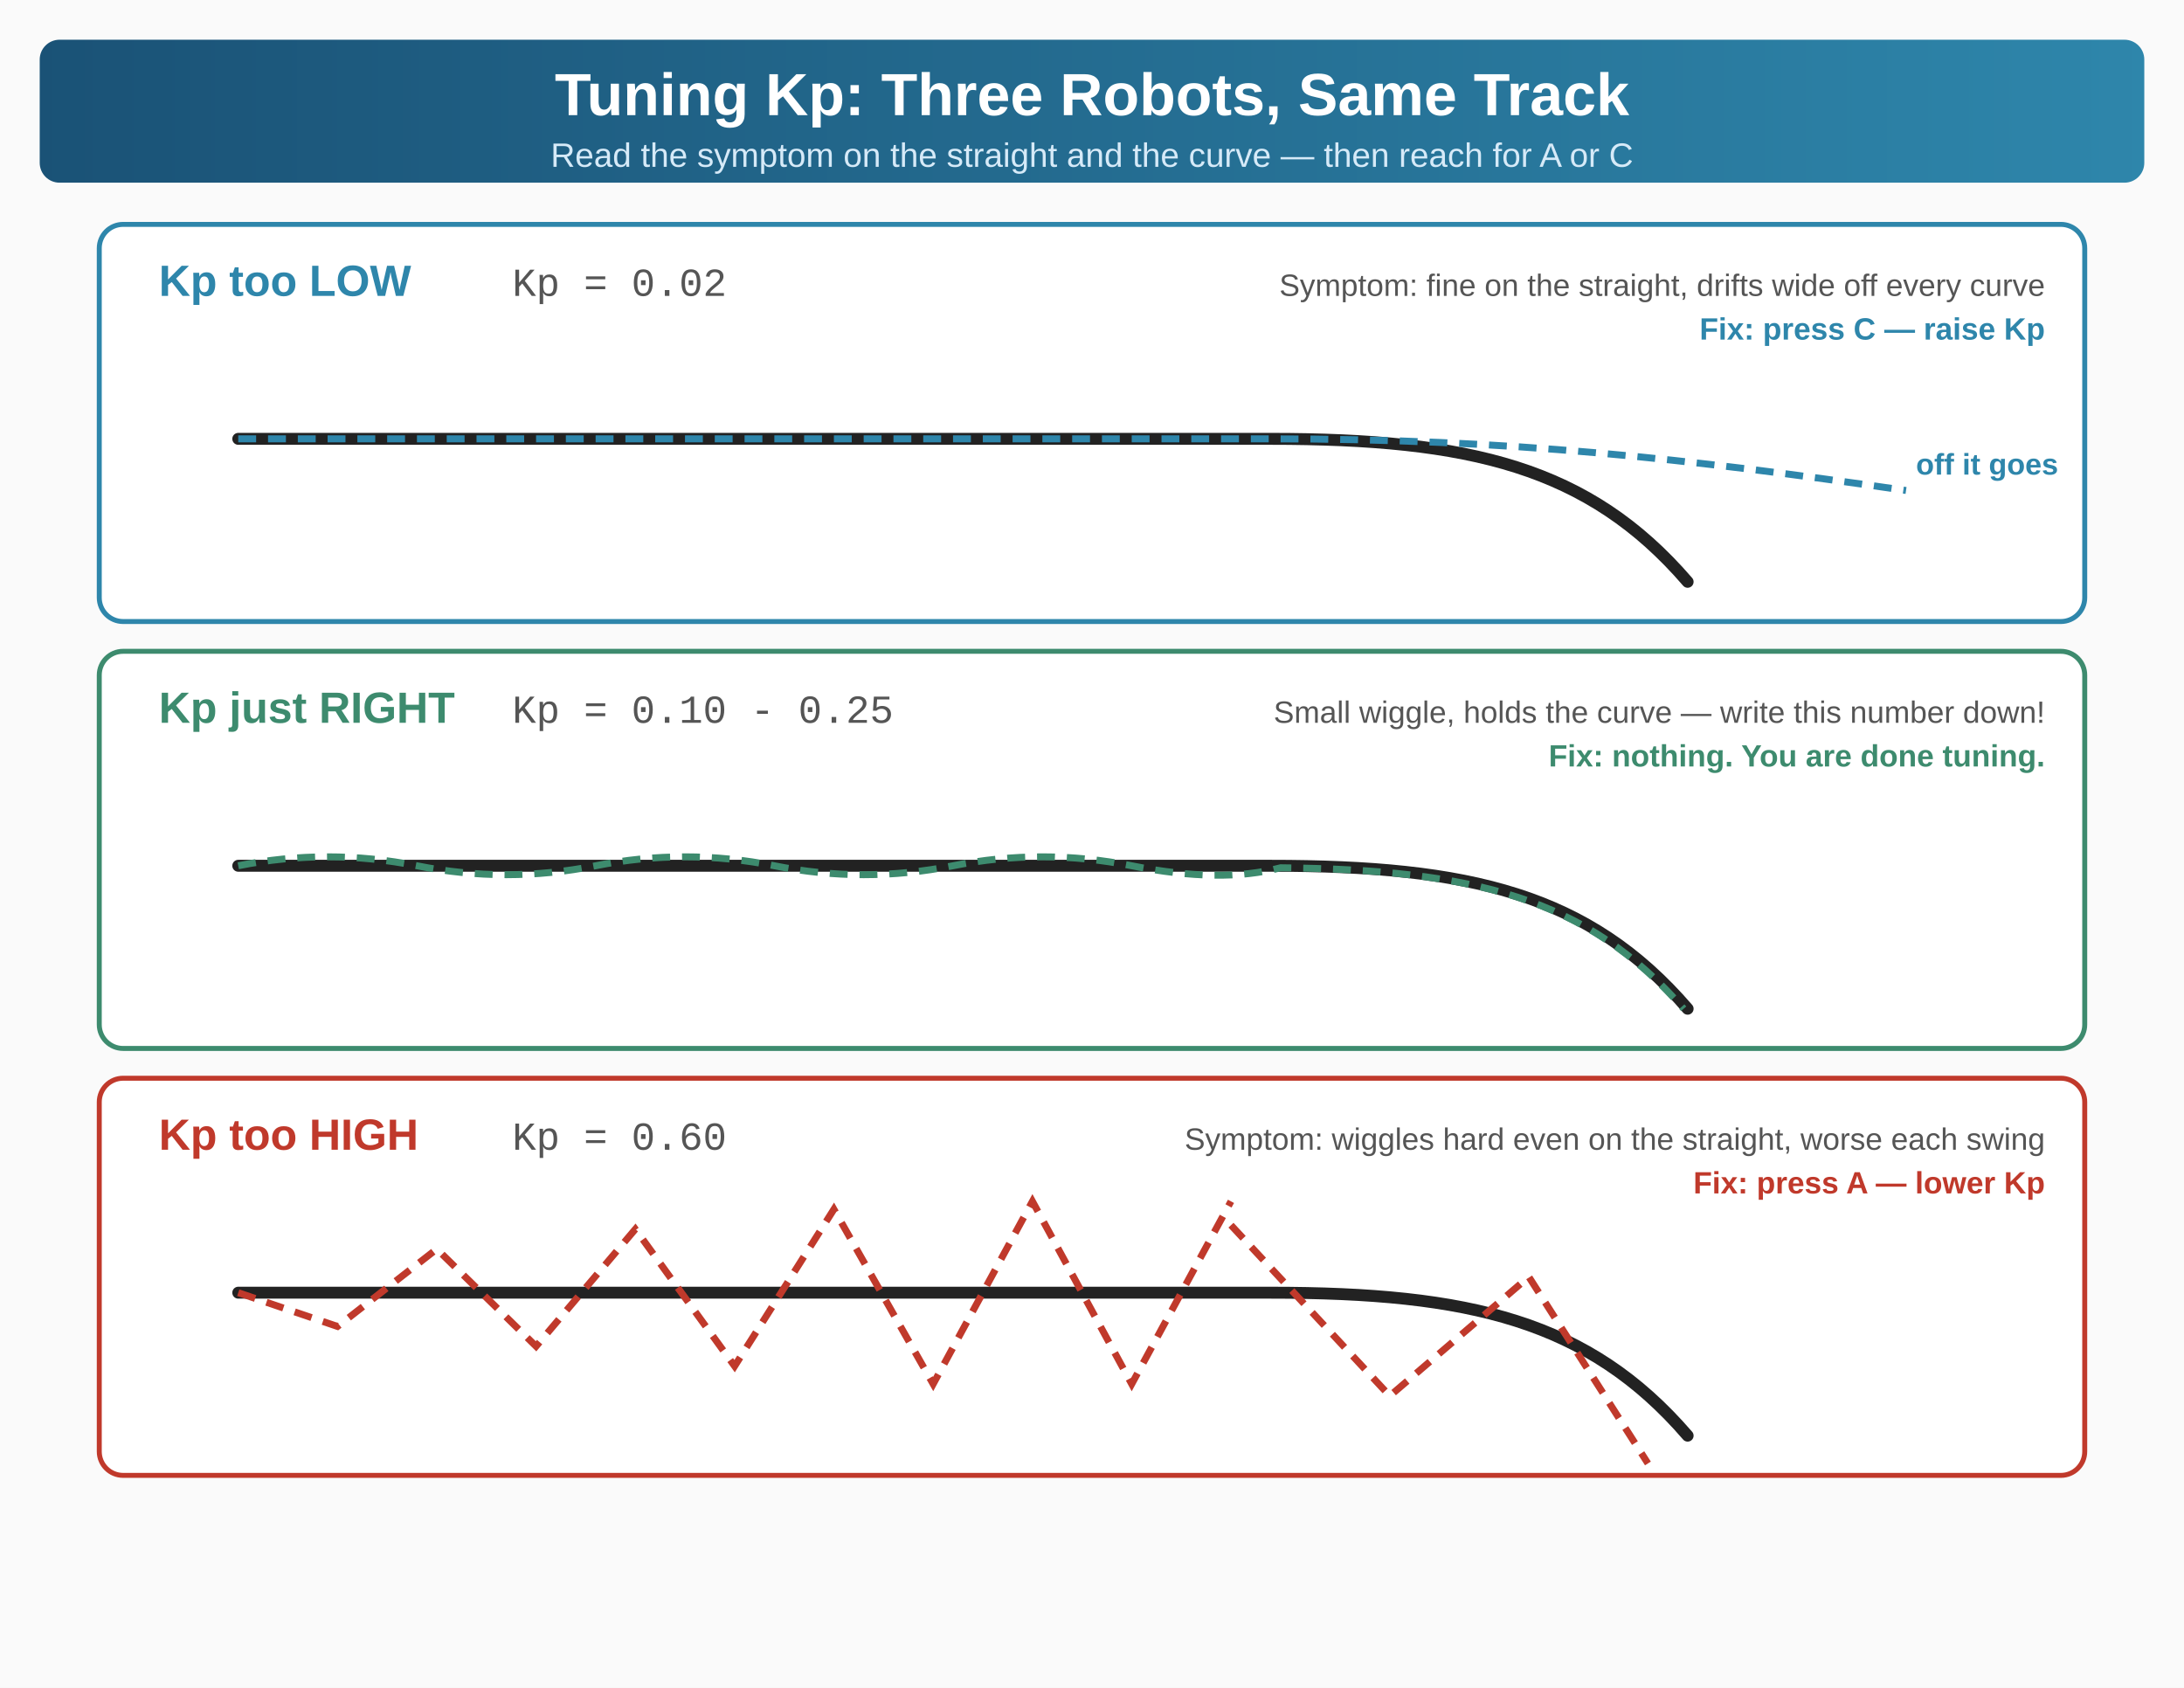
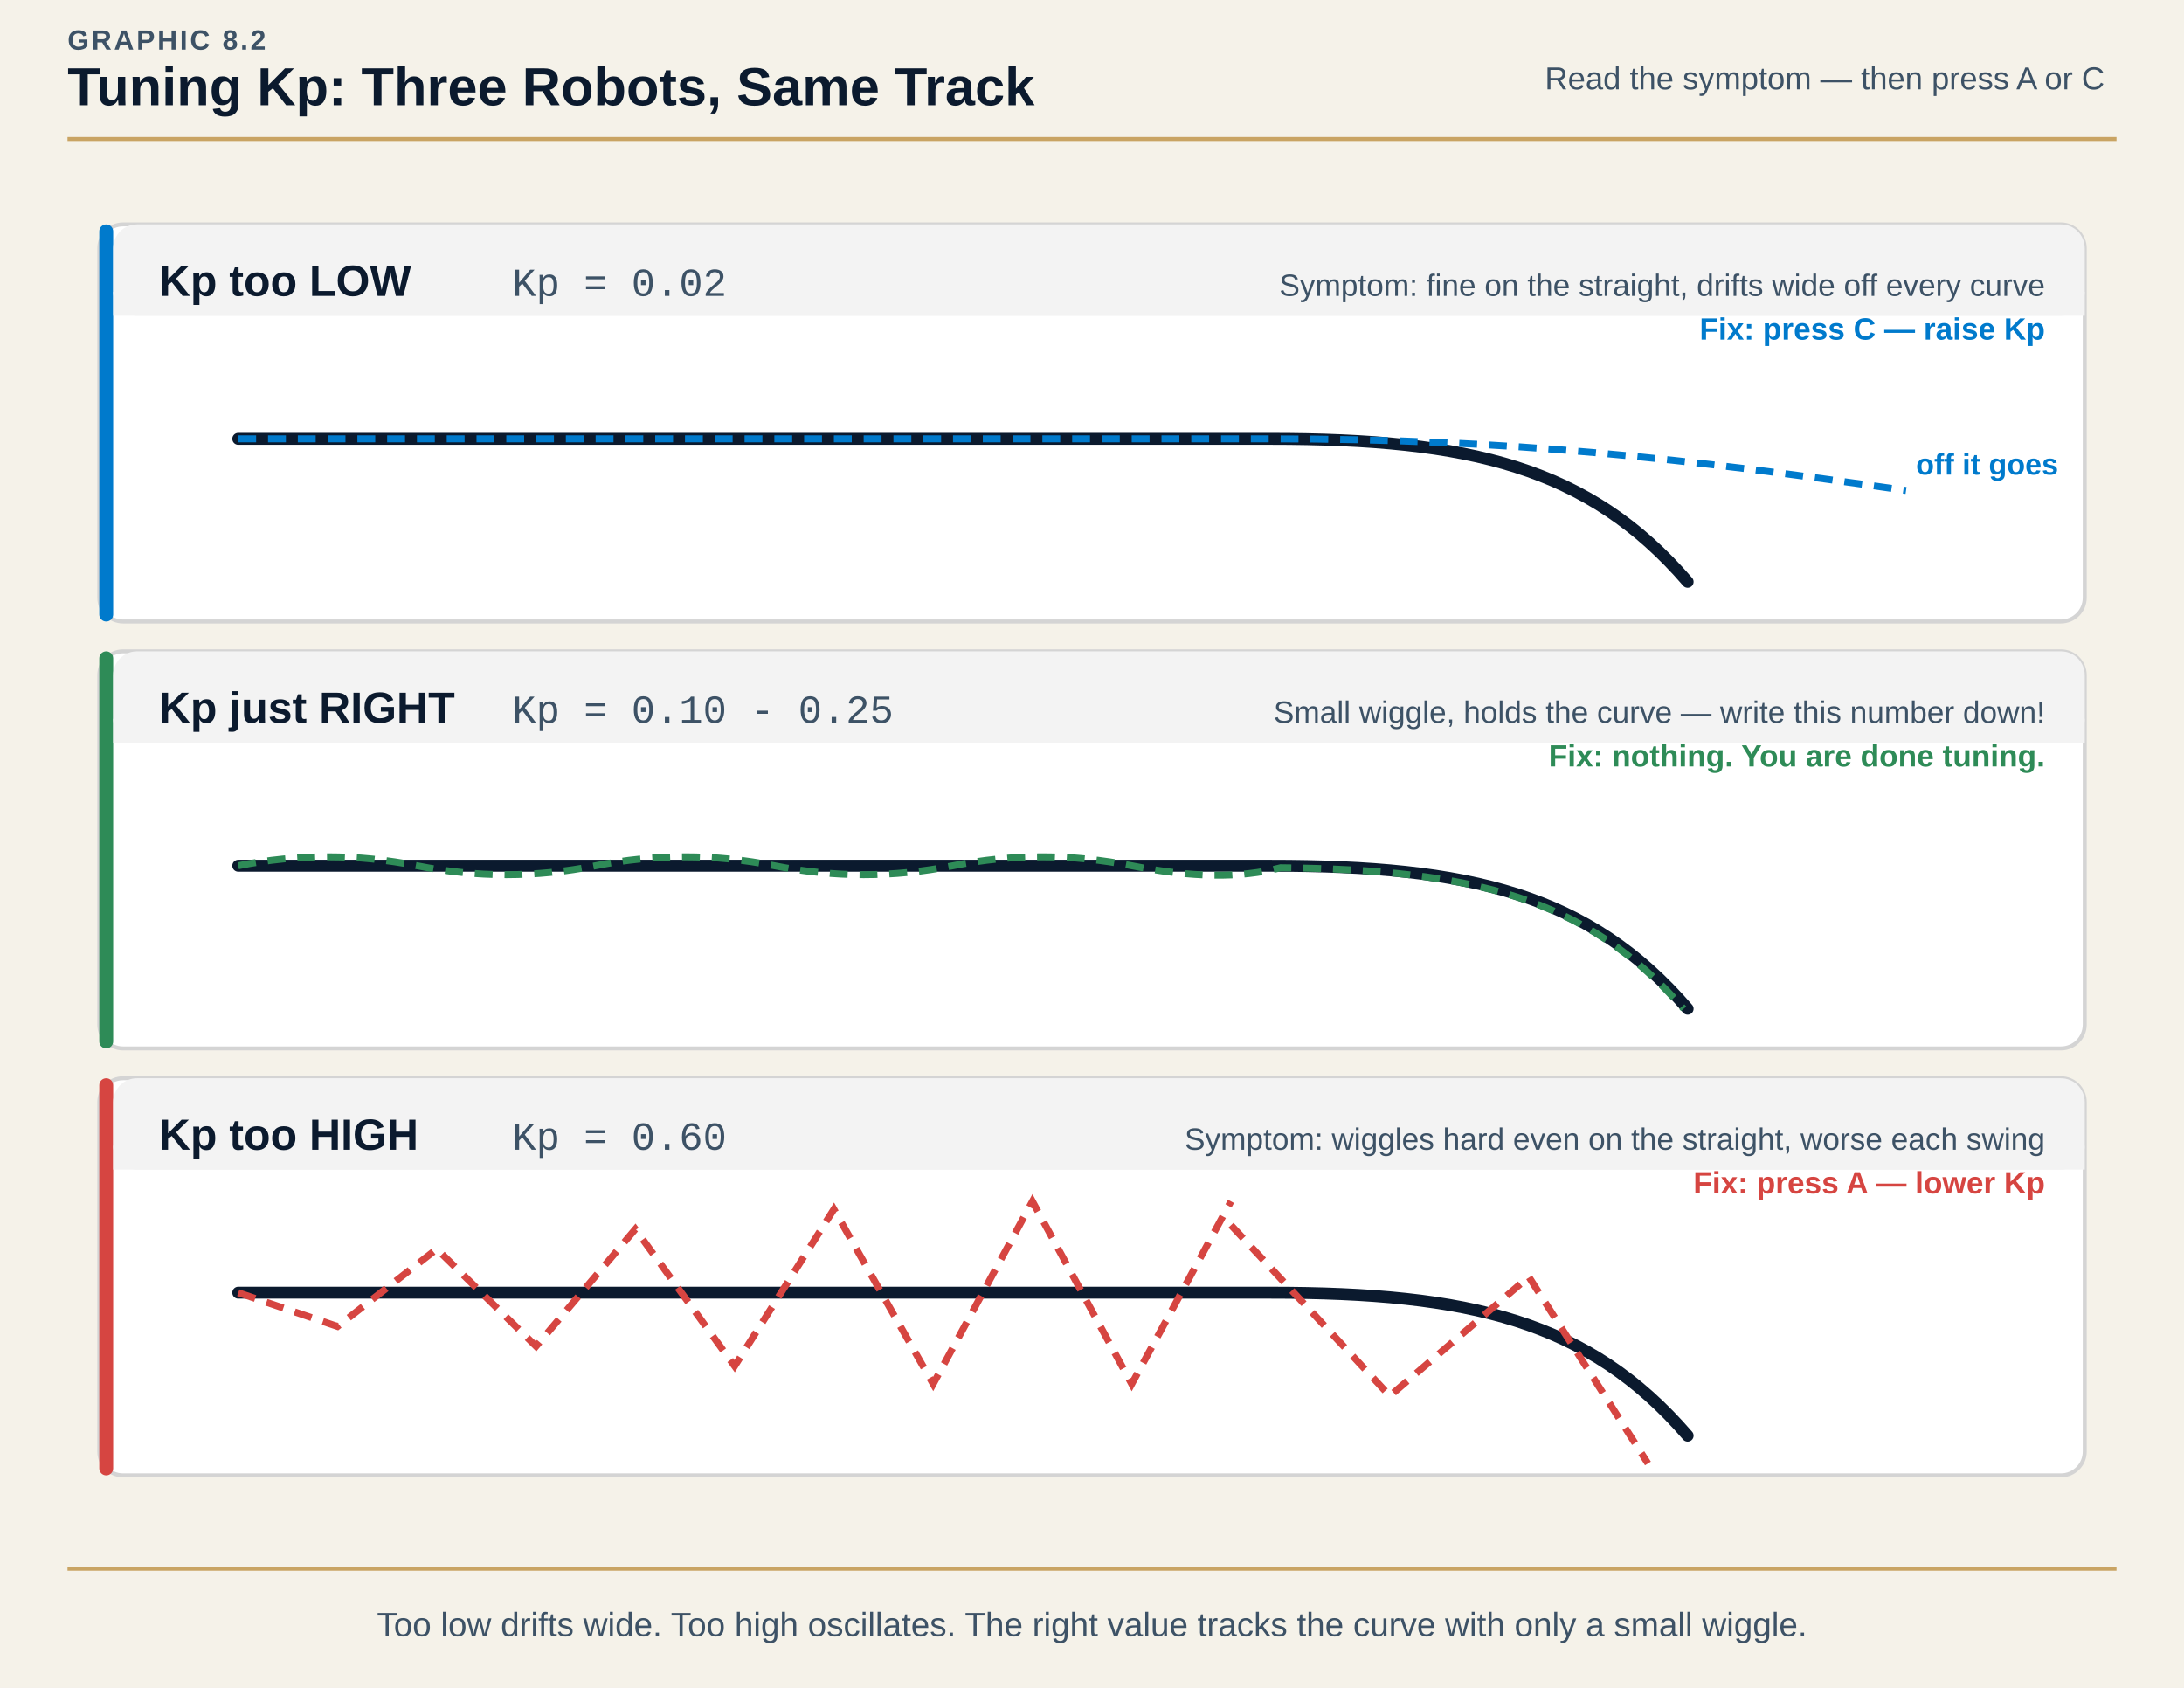
- <svg xmlns="http://www.w3.org/2000/svg" viewBox="0 0 1100 850" font-family="Segoe UI, Arial, sans-serif">
-   <defs>
-     <linearGradient id="band" x1="0" y1="0" x2="1" y2="0">
-       <stop offset="0" stop-color="#1a5276" />
-       <stop offset="1" stop-color="#2e86ab" />
-     </linearGradient>
-   </defs>
-   <rect x="0" y="0" width="1100" height="850" fill="#fafafa" />
-   <rect x="20" y="20" width="1060" height="72" rx="10" fill="url(#band)" />
-   <text x="550" y="58" text-anchor="middle" fill="#ffffff" font-size="30" font-weight="bold">Tuning Kp: Three Robots, Same Track</text>
-   <text x="550" y="84" text-anchor="middle" fill="#d6eaf8" font-size="17">Read the symptom on the straight and the curve — then reach for A or C</text>
-   <rect x="50" y="113" width="1000" height="200" rx="12" fill="#ffffff" stroke="#2e86ab" stroke-width="2.5" />
-   <text x="80" y="149" font-size="22" font-weight="bold" fill="#2e86ab">Kp too LOW</text>
-   <text x="258" y="149" font-family="Courier New, monospace" font-size="20" fill="#555555" font-weight="normal" text-anchor="start" textLength="108" lengthAdjust="spacingAndGlyphs">Kp = 0.02</text>
-   <path d="M 120 221 L 640 221 C 740 221 800 235 850 293" fill="none" stroke="#222222" stroke-width="6" stroke-linecap="round" />
-   <text x="1030" y="149" font-size="15.5" fill="#555555" text-anchor="end">Symptom: fine on the straight, drifts wide off every curve</text>
-   <text x="1030" y="171" font-size="15.5" font-weight="bold" fill="#2e86ab" text-anchor="end">Fix: press C — raise Kp</text>
-   <rect x="50" y="328" width="1000" height="200" rx="12" fill="#ffffff" stroke="#3d8b6e" stroke-width="2.5" />
-   <text x="80" y="364" font-size="22" font-weight="bold" fill="#3d8b6e">Kp just RIGHT</text>
-   <text x="258" y="364" font-family="Courier New, monospace" font-size="20" fill="#555555" font-weight="normal" text-anchor="start" textLength="192" lengthAdjust="spacingAndGlyphs">Kp = 0.10 - 0.25</text>
-   <path d="M 120 436 L 640 436 C 740 436 800 450 850 508" fill="none" stroke="#222222" stroke-width="6" stroke-linecap="round" />
-   <text x="1030" y="364" font-size="15.5" fill="#555555" text-anchor="end">Small wiggle, holds the curve — write this number down!</text>
-   <text x="1030" y="386" font-size="15.5" font-weight="bold" fill="#3d8b6e" text-anchor="end">Fix: nothing. You are done tuning.</text>
-   <rect x="50" y="543" width="1000" height="200" rx="12" fill="#ffffff" stroke="#c0392b" stroke-width="2.5" />
-   <text x="80" y="579" font-size="22" font-weight="bold" fill="#c0392b">Kp too HIGH</text>
-   <text x="258" y="579" font-family="Courier New, monospace" font-size="20" fill="#555555" font-weight="normal" text-anchor="start" textLength="108" lengthAdjust="spacingAndGlyphs">Kp = 0.60</text>
-   <path d="M 120 651 L 640 651 C 740 651 800 665 850 723" fill="none" stroke="#222222" stroke-width="6" stroke-linecap="round" />
-   <text x="1030" y="579" font-size="15.5" fill="#555555" text-anchor="end">Symptom: wiggles hard even on the straight, worse each swing</text>
-   <text x="1030" y="601" font-size="15.5" font-weight="bold" fill="#c0392b" text-anchor="end">Fix: press A — lower Kp</text>
-   <path d="M 120 221 L 640 221 C 760 221 850 231 960 247" fill="none" stroke="#2e86ab" stroke-width="3.5" stroke-dasharray="9 6" />
-   <text x="965" y="239" font-size="15" fill="#2e86ab" font-weight="bold">off it goes</text>
-   <path d="M 120 436 Q 165 427 210 436 T 300 436 T 390 436 T 480 436 T 570 436 T 645 437 C 742 438 799 452 848 508" fill="none" stroke="#3d8b6e" stroke-width="3.5" stroke-dasharray="9 6" />
-   <polyline points="120,651 170,668 220,629 270,678 320,619 370,688 420,609 470,697 520,605 570,697 620,605" fill="none" stroke="#c0392b" stroke-width="3.5" stroke-dasharray="9 6" />
-   <path d="M 620 617 L 700 703 L 770 643 L 830 737" fill="none" stroke="#c0392b" stroke-width="3.5" stroke-dasharray="9 6" />
-   <rect x="50" y="820" width="0" height="0" fill="none" />
+ <svg xmlns="http://www.w3.org/2000/svg" width="1100" height="850" viewBox="0 0 1100 850" role="img" aria-labelledby="title desc">
+   <rect x="0" y="0" width="1100" height="850" fill="#F5F2E9" />
+   <text x="34" y="25" font-family="Arial, Helvetica, sans-serif" font-size="14" font-weight="700" letter-spacing="1.2" fill="#3D5266">GRAPHIC 8.2</text>
+   <text x="34" y="53" font-family="Arial, Helvetica, sans-serif" font-size="27" font-weight="700" fill="#0B1A2E">Tuning Kp: Three Robots, Same Track</text>
+   <text x="1060" y="45" text-anchor="end" font-family="Arial, Helvetica, sans-serif" font-size="16" fill="#3D5266">Read the symptom — then press A or C</text>
+   <line x1="34" y1="70" x2="1066" y2="70" stroke="#C9A463" stroke-width="2" />
+   <rect x="50" y="113" width="1000" height="200" rx="12" fill="#FFFFFF" stroke="#D4D4D4" stroke-width="2" />
+   <rect x="50" y="113" width="7" height="200" rx="3.5" fill="#007ACC" />
+   <rect x="57" y="113" width="993" height="46" rx="12" fill="#F3F3F3" />
+   <rect x="57" y="147" width="993" height="12" fill="#F3F3F3" />
+   <text x="80" y="149" font-family="Arial, Helvetica, sans-serif" font-size="22" font-weight="700" fill="#0B1A2E">Kp too LOW</text>
+   <text x="258" y="149" font-family="Courier New, monospace" font-size="20" fill="#3D5266" text-anchor="start" textLength="108" lengthAdjust="spacingAndGlyphs">Kp = 0.02</text>
+   <path d="M 120 221 L 640 221 C 740 221 800 235 850 293" fill="none" stroke="#0B1A2E" stroke-width="6" stroke-linecap="round" />
+   <text x="1030" y="149" font-family="Arial, Helvetica, sans-serif" font-size="15.5" fill="#3D5266" text-anchor="end">Symptom: fine on the straight, drifts wide off every curve</text>
+   <text x="1030" y="171" font-family="Arial, Helvetica, sans-serif" font-size="15.5" font-weight="700" fill="#007ACC" text-anchor="end">Fix: press C — raise Kp</text>
+   <path d="M 120 221 L 640 221 C 760 221 850 231 960 247" fill="none" stroke="#007ACC" stroke-width="3.5" stroke-dasharray="9 6" />
+   <text x="965" y="239" font-family="Arial, Helvetica, sans-serif" font-size="15" fill="#007ACC" font-weight="700">off it goes</text>
+   <rect x="50" y="328" width="1000" height="200" rx="12" fill="#FFFFFF" stroke="#D4D4D4" stroke-width="2" />
+   <rect x="50" y="328" width="7" height="200" rx="3.5" fill="#2E8B57" />
+   <rect x="57" y="328" width="993" height="46" rx="12" fill="#F3F3F3" />
+   <rect x="57" y="362" width="993" height="12" fill="#F3F3F3" />
+   <text x="80" y="364" font-family="Arial, Helvetica, sans-serif" font-size="22" font-weight="700" fill="#0B1A2E">Kp just RIGHT</text>
+   <text x="258" y="364" font-family="Courier New, monospace" font-size="20" fill="#3D5266" text-anchor="start" textLength="192" lengthAdjust="spacingAndGlyphs">Kp = 0.10 - 0.25</text>
+   <path d="M 120 436 L 640 436 C 740 436 800 450 850 508" fill="none" stroke="#0B1A2E" stroke-width="6" stroke-linecap="round" />
+   <text x="1030" y="364" font-family="Arial, Helvetica, sans-serif" font-size="15.5" fill="#3D5266" text-anchor="end">Small wiggle, holds the curve — write this number down!</text>
+   <text x="1030" y="386" font-family="Arial, Helvetica, sans-serif" font-size="15.5" font-weight="700" fill="#2E8B57" text-anchor="end">Fix: nothing. You are done tuning.</text>
+   <path d="M 120 436 Q 165 427 210 436 T 300 436 T 390 436 T 480 436 T 570 436 T 645 437 C 742 438 799 452 848 508" fill="none" stroke="#2E8B57" stroke-width="3.5" stroke-dasharray="9 6" />
+   <rect x="50" y="543" width="1000" height="200" rx="12" fill="#FFFFFF" stroke="#D4D4D4" stroke-width="2" />
+   <rect x="50" y="543" width="7" height="200" rx="3.5" fill="#D64541" />
+   <rect x="57" y="543" width="993" height="46" rx="12" fill="#F3F3F3" />
+   <rect x="57" y="577" width="993" height="12" fill="#F3F3F3" />
+   <text x="80" y="579" font-family="Arial, Helvetica, sans-serif" font-size="22" font-weight="700" fill="#0B1A2E">Kp too HIGH</text>
+   <text x="258" y="579" font-family="Courier New, monospace" font-size="20" fill="#3D5266" text-anchor="start" textLength="108" lengthAdjust="spacingAndGlyphs">Kp = 0.60</text>
+   <path d="M 120 651 L 640 651 C 740 651 800 665 850 723" fill="none" stroke="#0B1A2E" stroke-width="6" stroke-linecap="round" />
+   <text x="1030" y="579" font-family="Arial, Helvetica, sans-serif" font-size="15.5" fill="#3D5266" text-anchor="end">Symptom: wiggles hard even on the straight, worse each swing</text>
+   <text x="1030" y="601" font-family="Arial, Helvetica, sans-serif" font-size="15.5" font-weight="700" fill="#D64541" text-anchor="end">Fix: press A — lower Kp</text>
+   <polyline points="120,651 170,668 220,629 270,678 320,619 370,688 420,609 470,697 520,605 570,697 620,605" fill="none" stroke="#D64541" stroke-width="3.5" stroke-dasharray="9 6" />
+   <path d="M 620 617 L 700 703 L 770 643 L 830 737" fill="none" stroke="#D64541" stroke-width="3.5" stroke-dasharray="9 6" />
+   <line x1="34" y1="790" x2="1066" y2="790" stroke="#C9A463" stroke-width="2" />
+   <text x="550" y="824" text-anchor="middle" font-family="Arial, Helvetica, sans-serif" font-size="17" fill="#3D5266">Too low drifts wide. Too high oscillates. The right value tracks the curve with only a small wiggle.</text>
</svg>
